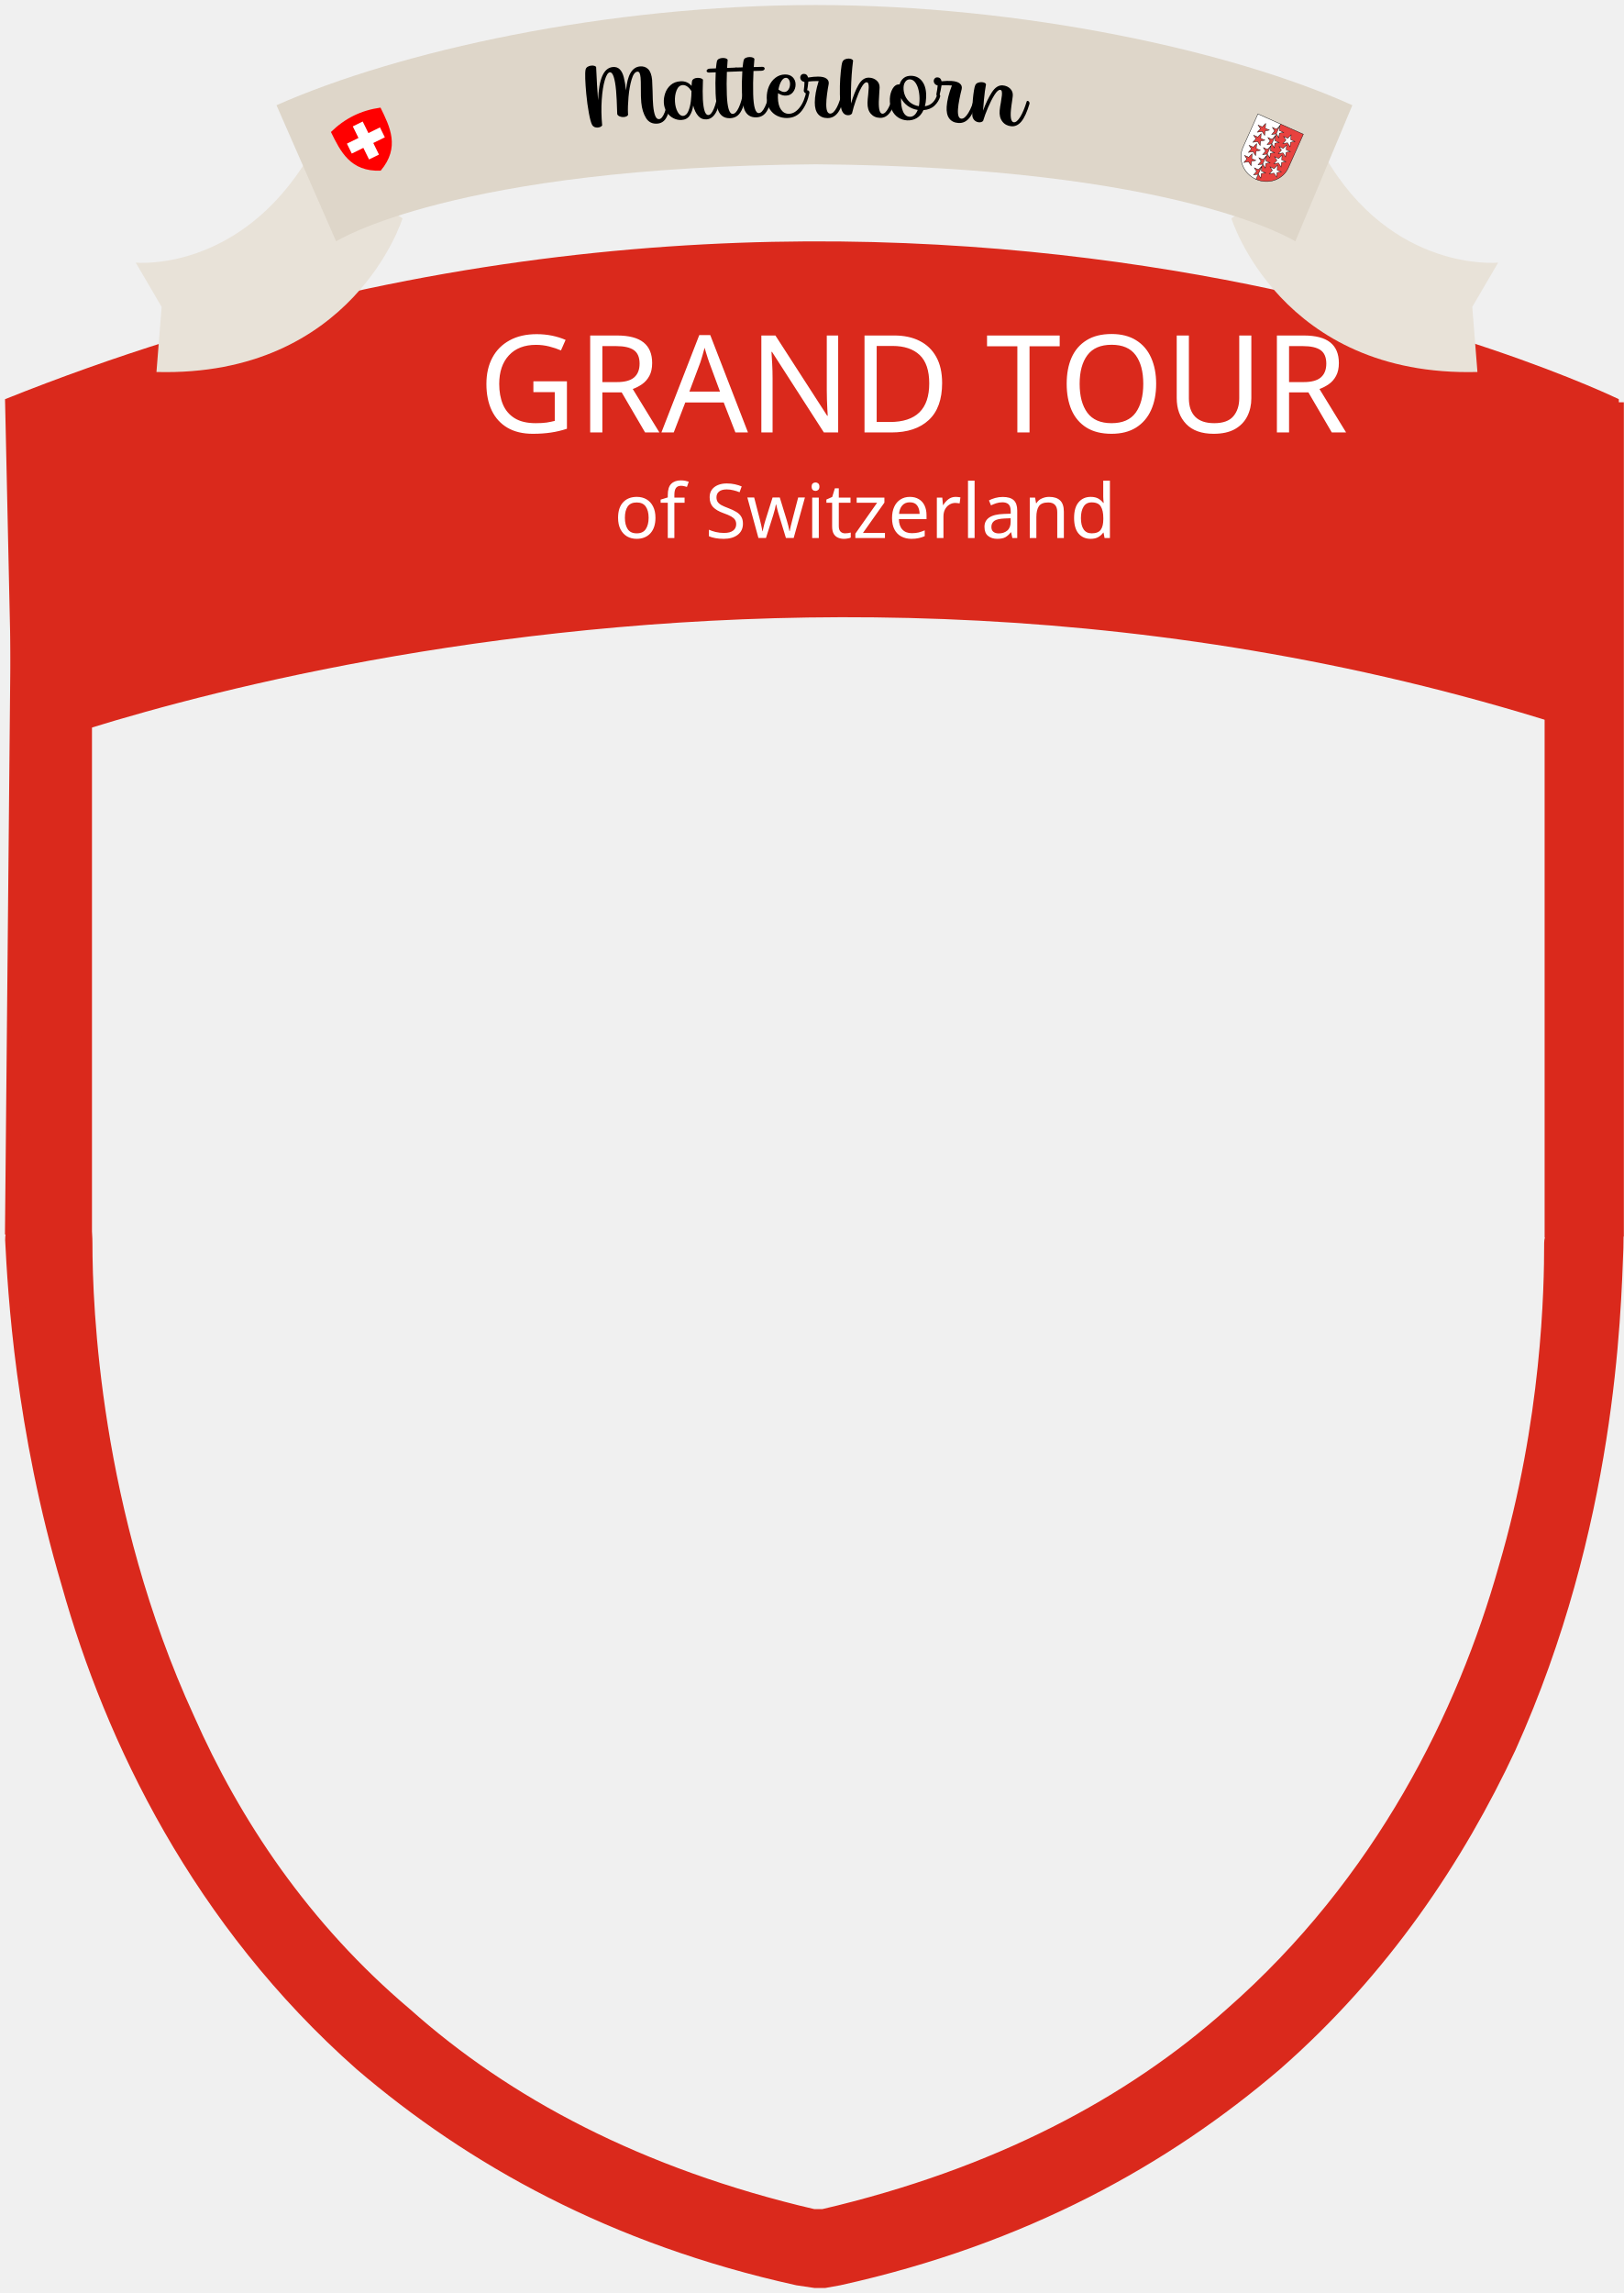
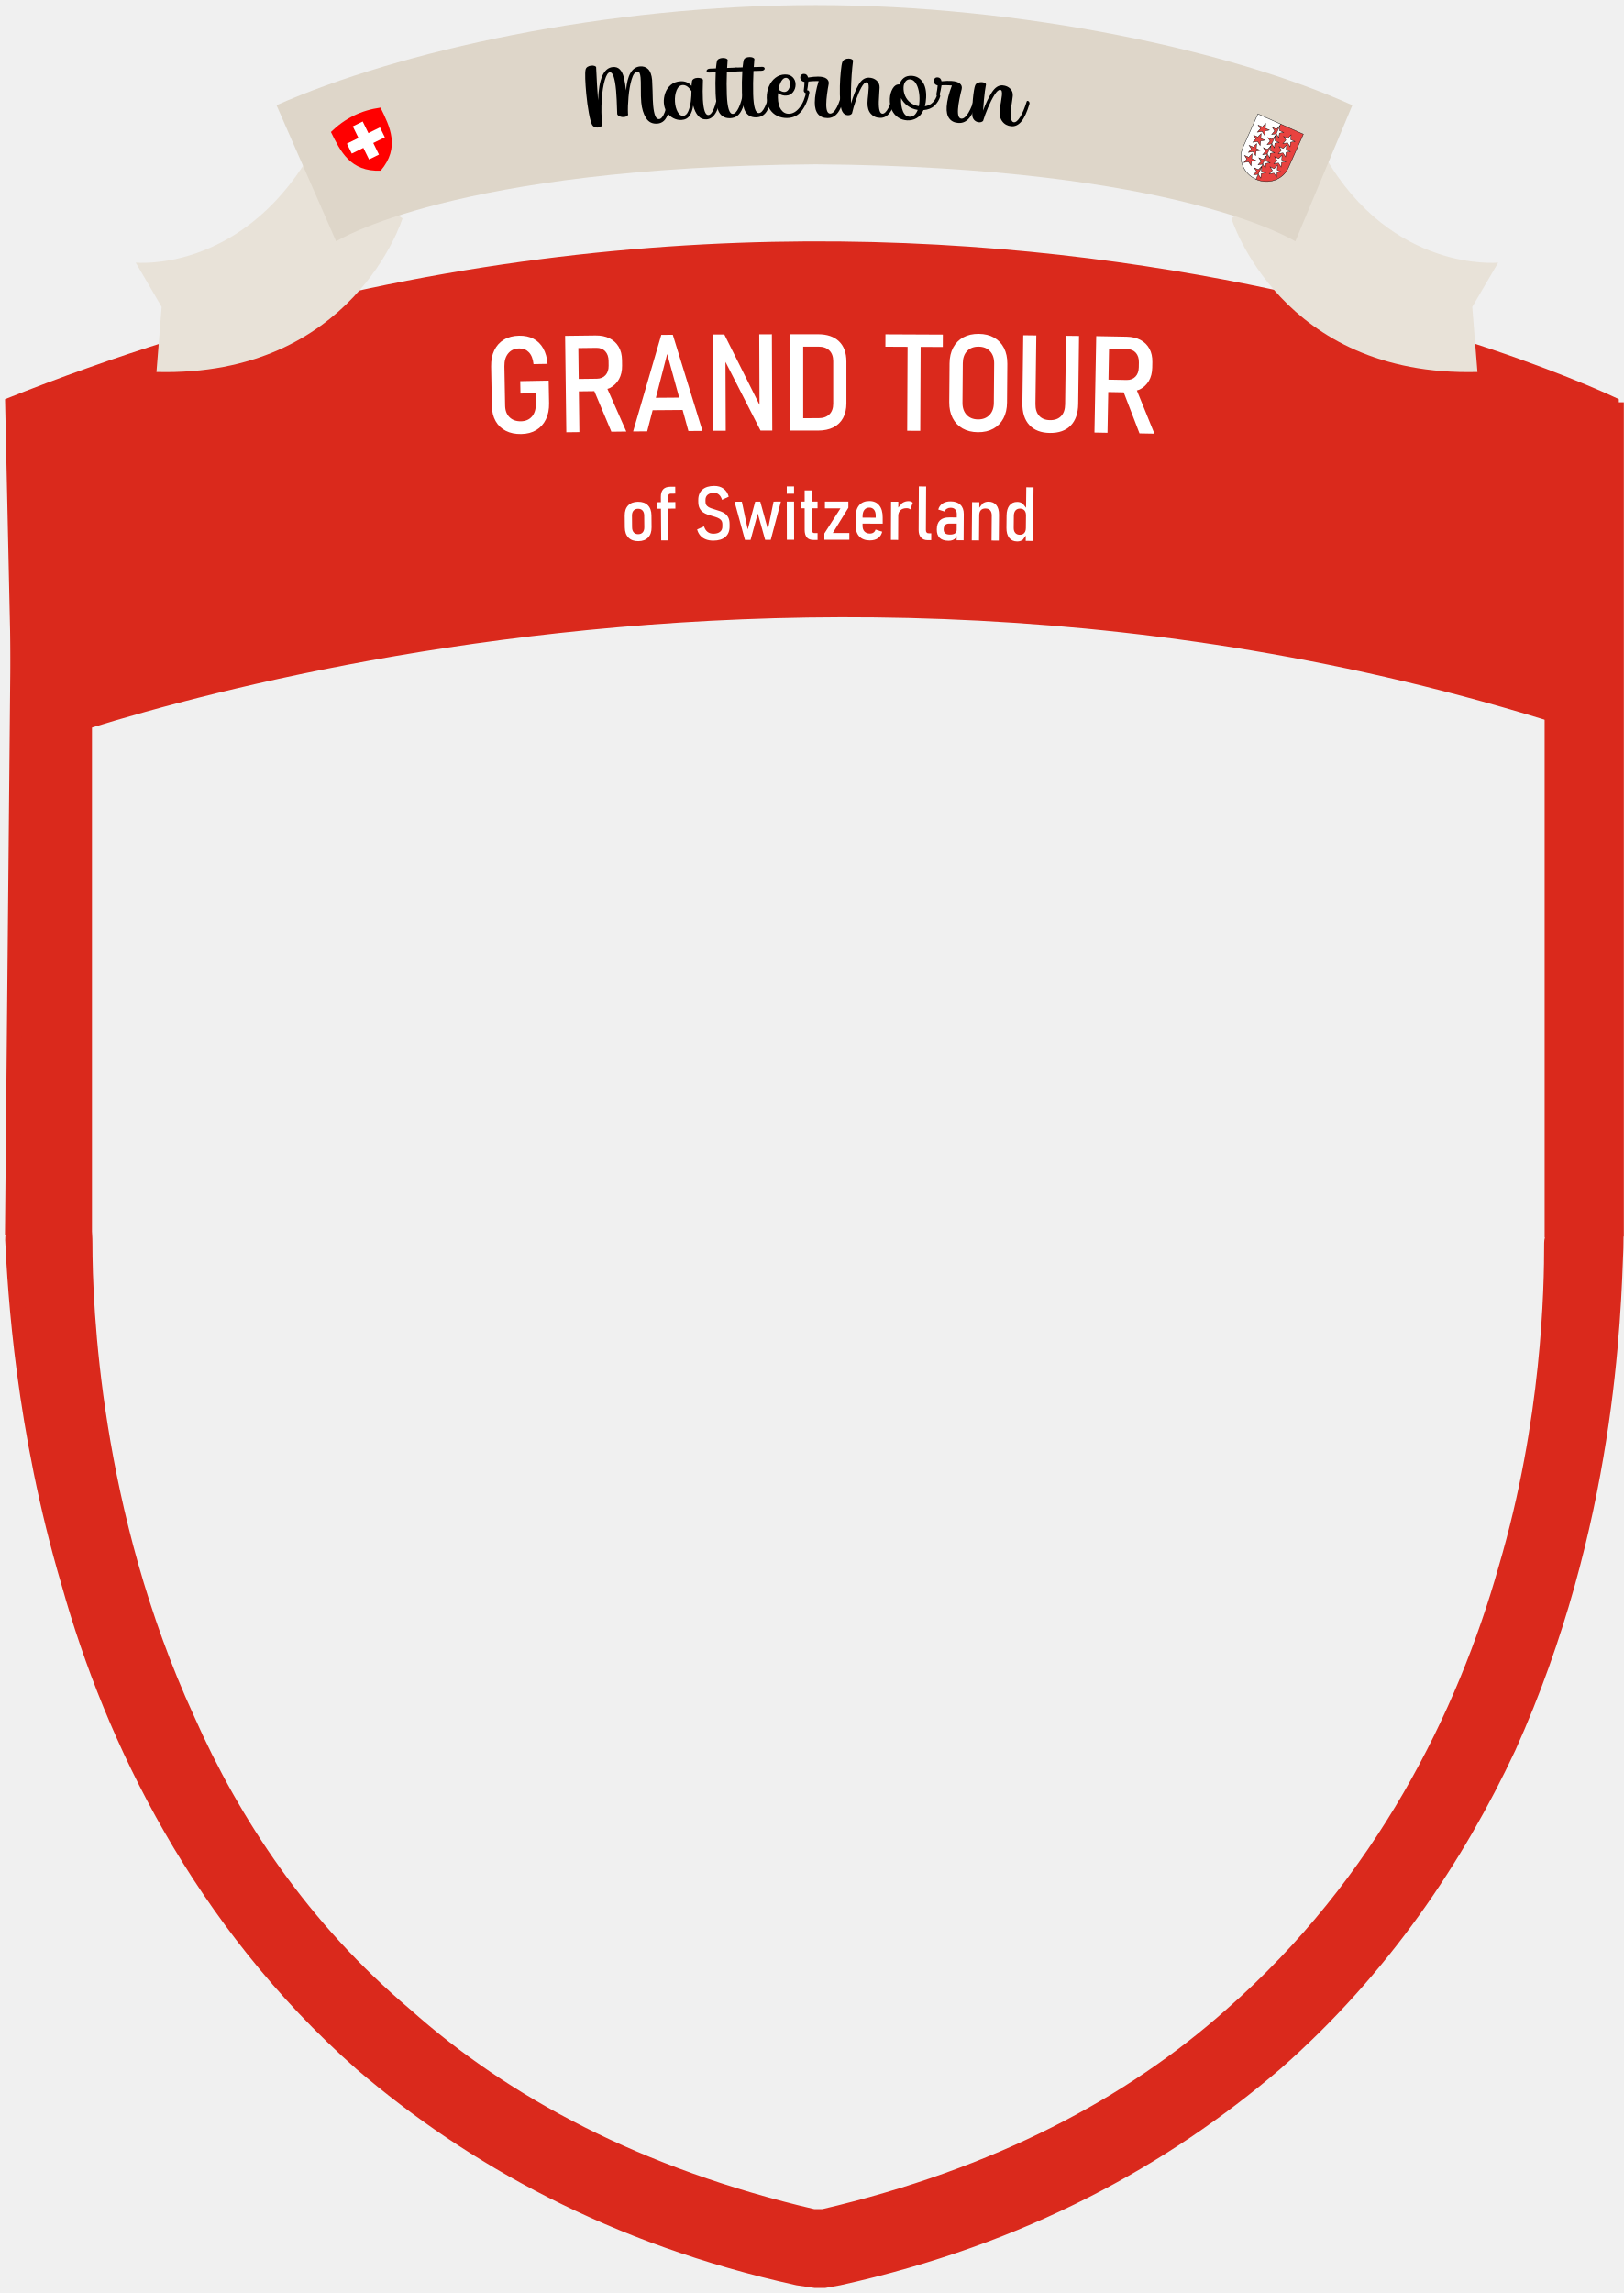
<svg xmlns="http://www.w3.org/2000/svg" width="323" height="456" overflow="hidden">
  <defs>
    <clipPath id="clip0">
      <path d="M313.372 170.412 323.301 165.531 328.708 176.528 318.779 181.409Z" fill-rule="evenodd" clip-rule="evenodd" />
    </clipPath>
    <clipPath id="clip1">
      <path d="M313.372 170.412 323.301 165.531 328.708 176.528 318.779 181.409Z" fill-rule="evenodd" clip-rule="evenodd" />
    </clipPath>
    <clipPath id="clip2">
      <path d="M313.372 170.412 323.301 165.531 328.708 176.528 318.779 181.409Z" fill-rule="evenodd" clip-rule="evenodd" />
    </clipPath>
    <clipPath id="clip3">
      <path d="M498.189 167.603 507.303 171.68 502.366 182.72 493.251 178.644Z" fill-rule="evenodd" clip-rule="evenodd" />
    </clipPath>
    <clipPath id="clip4">
      <path d="M498.189 167.603 507.303 171.68 502.366 182.72 493.251 178.644Z" fill-rule="evenodd" clip-rule="evenodd" />
    </clipPath>
    <clipPath id="clip5">
      <path d="M498.189 167.603 507.303 171.68 502.366 182.72 493.251 178.644Z" fill-rule="evenodd" clip-rule="evenodd" />
    </clipPath>
  </defs>
  <g transform="translate(-248 -145)">
    <path d="M250.543 295C250.543 295 403.327 235.053 570 292.968L570 224.385C570 224.385 425.447 153.769 249 224.385L250.543 295Z" fill="#DA291C" fill-rule="evenodd" />
    <path d="M275 197.229C275 197.229 295.608 199.3 309.519 176L328.067 188.427C328.067 188.427 318.278 220.011 279.122 218.975L280.152 206.031ZM546 197.229C546 197.229 524.876 199.3 511.481 176L492.933 188.427C492.933 188.427 502.722 220.011 541.878 218.975L540.848 206.031Z" fill="#E8E2D8" fill-rule="evenodd" />
    <path d="M303 165.924 314.86 193C314.86 193 338.065 178.185 410.258 177.674 482.451 178.185 505.655 193 505.655 193L517 165.924C493.28 155.196 451.511 146 410.258 146 368.489 146 327.236 155.196 303 165.924Z" fill="#DED6C9" fill-rule="evenodd" />
    <path d="M569.5 226.5 569.5 389.409 563.375 389.409 569.5 388.901C569.5 388.901 569.41 390.623 569.41 393.161 568.899 406.356 567.969 448.279 548.064 492.432 537.856 514.254 523.054 536.585 501.618 555.362 479.671 574.14 451.599 589.872 414.851 597.992L412.028 598.5 410.109 598.5 406.685 597.992C369.936 589.872 341.865 574.14 319.918 555.362 287.763 526.942 270.41 490.909 261.733 459.952 252.546 428.994 251.034 401.715 250.524 391.565 250.524 389.027 252.035 388.901 252.035 388.901L258.16 389.409 250.5 389.076 252.035 226.5 264.795 226.5 264.795 389.916C264.795 390.424 264.886 390.84 264.886 392.363 264.886 404.543 266.326 445.742 285.211 486.849 294.398 507.657 308.179 528.465 328.594 545.72 348.5 563.482 375.04 577.692 409.747 585.812L408.216 588.511 408.216 585.812 413.32 585.812 411.517 587.714 411.789 585.812C446.495 577.692 473.036 563.482 492.941 545.72 523.054 519.33 539.387 485.834 547.553 456.907 556.23 427.471 556.65 401.298 556.65 392.163 556.65 391.148 557.251 390.931 556.74 390.424L556.74 226.5 569.5 226.5Z" stroke="#DA291C" stroke-width="3" stroke-miterlimit="8" fill="#DA291C" fill-rule="evenodd" />
-     <text fill="#FFFFFF" font-family="Bahnschrift SemiCondensed,Bahnschrift SemiCondensed_MSFontService,sans-serif" font-weight="400" font-stretch="semi-condensed" font-size="27" transform="translate(343.112 231)">GRAND TOUR</text>
-     <text fill="#FFFFFF" font-family="Bahnschrift SemiCondensed,Bahnschrift SemiCondensed_MSFontService,sans-serif" font-weight="400" font-stretch="semi-condensed" font-size="15" transform="translate(359.612 252)" />
-     <text fill="#FFFFFF" font-family="Bahnschrift SemiCondensed,Bahnschrift SemiCondensed_MSFontService,sans-serif" font-weight="400" font-stretch="semi-condensed" font-size="15" transform="translate(370.112 252)">of Switzerland</text>
    <path d="M365.634 158.043C365.849 158.023 366.044 158.04 366.221 158.094 366.398 158.147 366.516 158.222 366.576 158.318 366.682 160.814 366.813 163.028 366.968 164.96 367.105 160.711 368.075 158.502 369.879 158.334 370.459 158.279 370.924 158.43 371.276 158.785 371.627 159.14 371.891 159.656 372.069 160.333 372.247 161.01 372.399 161.889 372.526 162.971 372.79 159.944 373.71 158.357 375.287 158.21 375.955 158.147 376.503 158.328 376.931 158.753 377.358 159.177 377.619 159.894 377.714 160.902 377.746 161.243 377.776 161.972 377.804 163.089 377.823 164.384 377.862 165.348 377.921 165.978 378.007 166.899 378.145 167.589 378.334 168.048 378.523 168.508 378.782 168.722 379.11 168.691 379.513 168.654 379.882 168.203 380.214 167.338 380.547 166.474 380.792 165.322 380.95 163.882 380.981 163.803 381.034 163.76 381.11 163.753 381.198 163.744 381.295 163.79 381.399 163.888 381.504 163.986 381.563 164.105 381.576 164.244 381.422 165.594 381.218 166.65 380.965 167.411 380.712 168.173 380.409 168.713 380.058 169.032 379.706 169.351 379.29 169.533 378.811 169.578 377.789 169.673 377.021 169.306 376.504 168.477 375.988 167.647 375.672 166.615 375.556 165.379 375.49 164.672 375.462 163.695 375.473 162.448 375.479 161.557 375.46 160.884 375.418 160.43 375.38 160.027 375.314 159.724 375.219 159.523 375.123 159.322 374.975 159.231 374.773 159.25 374.307 159.294 373.926 159.816 373.632 160.817 373.337 161.817 373.133 162.972 373.02 164.28 372.907 165.588 372.871 166.667 372.912 167.515L372.939 167.799C372.913 167.929 372.821 168.036 372.664 168.12 372.506 168.205 372.32 168.257 372.106 168.277 371.816 168.305 371.538 168.264 371.274 168.155 371.009 168.046 370.842 167.893 370.773 167.696 370.709 165.514 370.633 163.956 370.546 163.023 370.314 160.538 369.901 159.324 369.308 159.379 368.943 159.413 368.609 159.928 368.308 160.923 368.006 161.918 367.801 163.225 367.692 164.845 367.582 166.464 367.611 168.163 367.777 169.942 367.699 170.063 367.584 170.16 367.432 170.232 367.28 170.303 367.109 170.348 366.92 170.365 366.68 170.388 366.458 170.354 366.252 170.265 366.047 170.177 365.89 170.035 365.783 169.842 365.569 169.455 365.352 168.67 365.134 167.489 364.915 166.307 364.741 165.029 364.613 163.654 364.508 162.531 364.441 161.539 364.411 160.677 364.381 159.814 364.402 159.215 364.472 158.877 364.524 158.618 364.658 158.421 364.874 158.286 365.091 158.151 365.344 158.071 365.634 158.043Z" fill-rule="evenodd" />
    <text fill="#000000" fill-opacity="0" font-family="Arial,Arial_MSFontService,sans-serif" font-size="12.337" x="364.398" y="168.83">M</text>
    <path d="M383.796 161.919C383.252 161.951 382.847 162.298 382.582 162.961 382.316 163.623 382.208 164.378 382.258 165.226 382.304 166.01 382.48 166.681 382.786 167.241 383.091 167.8 383.453 168.067 383.87 168.043 384.313 168.017 384.659 167.708 384.91 167.116 385.161 166.524 385.331 165.851 385.419 165.097 385.508 164.343 385.549 163.681 385.54 163.11 384.984 162.28 384.402 161.883 383.796 161.919ZM386.681 160.493C386.946 160.477 387.186 160.501 387.399 160.565 387.612 160.628 387.754 160.728 387.826 160.863 387.761 162.567 387.755 163.874 387.809 164.785 387.932 166.884 388.297 167.916 388.904 167.88 389.284 167.858 389.646 167.437 389.991 166.617 390.336 165.797 390.603 164.722 390.791 163.391 390.813 163.327 390.874 163.291 390.975 163.285 391.076 163.279 391.171 163.322 391.259 163.411 391.346 163.502 391.395 163.622 391.404 163.774 391.173 165.463 390.818 166.702 390.337 167.491 389.857 168.281 389.257 168.697 388.536 168.739 387.853 168.779 387.294 168.542 386.858 168.029 386.421 167.515 386.096 166.833 385.881 165.983 385.776 166.789 385.542 167.459 385.181 167.994 384.819 168.529 384.277 168.818 383.557 168.861 383 168.893 382.457 168.773 381.927 168.5 381.397 168.226 380.961 167.821 380.618 167.282 380.276 166.744 380.084 166.127 380.043 165.432 380.007 164.812 380.097 164.182 380.313 163.541 380.529 162.901 380.893 162.356 381.406 161.907 381.919 161.458 382.574 161.21 383.37 161.163 384.256 161.111 384.984 161.417 385.556 162.082 385.589 161.559 385.626 161.221 385.668 161.066 385.733 160.885 385.858 160.747 386.043 160.654 386.228 160.561 386.44 160.507 386.681 160.493Z" fill-rule="evenodd" />
    <text fill="#000000" fill-opacity="0" font-family="Arial,Arial_MSFontService,sans-serif" font-size="8.378" x="380.035" y="167.819">a</text>
    <path d="M391.733 156.53C391.986 156.52 392.206 156.549 392.392 156.618 392.579 156.687 392.694 156.783 392.737 156.908 392.701 157.29 392.666 157.824 392.629 158.51L394.319 158.443C394.458 158.437 394.574 158.467 394.665 158.533 394.756 158.599 394.804 158.683 394.808 158.784 394.812 158.886 394.759 158.983 394.649 159.076 394.538 159.169 394.382 159.22 394.179 159.228L392.585 159.291C392.524 160.942 392.521 162.469 392.577 163.874 392.679 166.418 393.071 167.677 393.754 167.649 394.172 167.633 394.574 167.208 394.959 166.375 395.344 165.542 395.638 164.494 395.841 163.231 395.888 163.14 395.956 163.093 396.045 163.09 396.146 163.086 396.24 163.132 396.326 163.23 396.412 163.328 396.452 163.46 396.446 163.625 396.24 164.812 395.999 165.757 395.723 166.459 395.446 167.16 395.109 167.671 394.709 167.992 394.31 168.312 393.826 168.483 393.256 168.506 392.649 168.53 392.143 168.401 391.739 168.12 391.334 167.838 391.033 167.428 390.834 166.891 390.56 166.065 390.396 164.969 390.342 163.602 390.286 162.21 390.293 160.803 390.363 159.38L389.072 159.431C388.908 159.438 388.78 159.408 388.689 159.342 388.597 159.276 388.55 159.199 388.546 159.11 388.542 158.996 388.601 158.892 388.724 158.799 388.847 158.705 388.997 158.655 389.174 158.648L390.408 158.599C390.49 157.784 390.559 157.293 390.616 157.126 390.684 156.933 390.821 156.788 391.026 156.691 391.232 156.594 391.467 156.541 391.733 156.53Z" fill-rule="evenodd" />
    <text fill="#000000" fill-opacity="0" font-family="Arial,Arial_MSFontService,sans-serif" font-size="11.981" x="388.546" y="167.011">t</text>
    <path d="M397.061 156.345C397.314 156.338 397.534 156.37 397.719 156.441 397.905 156.512 398.018 156.61 398.06 156.736 398.02 157.117 397.977 157.65 397.933 158.336L399.623 158.29C399.762 158.286 399.877 158.317 399.968 158.385 400.058 158.452 400.105 158.536 400.108 158.637 400.111 158.739 400.056 158.835 399.945 158.927 399.833 159.019 399.676 159.067 399.473 159.073L397.878 159.117C397.797 160.766 397.775 162.294 397.814 163.699 397.883 166.244 398.26 167.507 398.944 167.489 399.362 167.477 399.768 167.057 400.164 166.229 400.559 165.401 400.866 164.357 401.085 163.096 401.134 163.006 401.202 162.96 401.291 162.958 401.392 162.955 401.485 163.003 401.57 163.102 401.655 163.201 401.694 163.333 401.686 163.498 401.465 164.682 401.212 165.624 400.927 166.322 400.642 167.021 400.298 167.527 399.895 167.843 399.491 168.158 399.005 168.323 398.435 168.339 397.827 168.356 397.323 168.22 396.922 167.934 396.522 167.647 396.225 167.234 396.033 166.694 395.77 165.865 395.619 164.767 395.582 163.399 395.543 162.006 395.568 160.599 395.656 159.178L394.364 159.213C394.2 159.218 394.072 159.186 393.982 159.119 393.891 159.052 393.845 158.974 393.842 158.885 393.839 158.771 393.9 158.668 394.024 158.576 394.148 158.484 394.299 158.436 394.476 158.431L395.711 158.397C395.802 157.583 395.878 157.093 395.936 156.927 396.007 156.735 396.146 156.592 396.352 156.497 396.559 156.403 396.795 156.352 397.061 156.345Z" fill-rule="evenodd" />
    <text fill="#000000" fill-opacity="0" font-family="Arial,Arial_MSFontService,sans-serif" font-size="11.996" x="393.842" y="166.841">t</text>
    <path d="M404.314 160.474C403.985 160.478 403.687 160.697 403.42 161.131 403.154 161.565 402.961 162.125 402.844 162.811 403.291 163.134 403.68 163.294 404.009 163.29 404.364 163.285 404.643 163.12 404.848 162.794 405.053 162.469 405.152 162.097 405.147 161.679 405.143 161.337 405.063 161.05 404.908 160.817 404.753 160.585 404.555 160.47 404.314 160.474ZM404.135 159.811C404.793 159.802 405.309 159.986 405.681 160.361 406.053 160.736 406.243 161.208 406.25 161.778 406.258 162.361 406.09 162.873 405.748 163.315 405.405 163.756 404.949 163.987 404.379 164.007 403.873 164.052 403.333 163.894 402.758 163.534 402.737 163.889 402.728 164.161 402.731 164.351 402.744 165.415 402.951 166.23 403.352 166.795 403.752 167.359 404.275 167.638 404.921 167.629 405.706 167.619 406.422 167.198 407.07 166.366 407.718 165.534 408.166 164.414 408.414 163.004 408.464 162.966 408.52 162.946 408.584 162.945 408.698 162.944 408.797 162.987 408.88 163.074 408.963 163.162 409.006 163.275 409.008 163.415 408.723 164.862 408.216 166.063 407.487 167.016 406.759 167.969 405.774 168.454 404.532 168.47 403.848 168.479 403.201 168.336 402.589 168.04 401.977 167.744 401.48 167.294 401.098 166.691 400.717 166.088 400.521 165.356 400.509 164.494 400.498 163.658 400.644 162.887 400.945 162.18 401.246 161.473 401.675 160.904 402.234 160.472 402.792 160.04 403.425 159.82 404.135 159.811Z" fill-rule="evenodd" />
    <text fill="#000000" fill-opacity="0" font-family="Arial,Arial_MSFontService,sans-serif" font-size="8.66" x="400.509" y="167.388">e</text>
    <path d="M407.921 159.693C408.339 159.694 408.611 159.936 408.736 160.417 409.496 160.293 410.155 160.231 410.712 160.233 411.485 160.235 412.048 160.369 412.402 160.636 412.756 160.903 412.901 161.258 412.836 161.702 412.721 162.284 412.611 162.961 412.508 163.734 412.404 164.506 412.352 165.177 412.35 165.747 412.347 166.976 412.611 167.591 413.143 167.592 413.586 167.594 414.028 167.174 414.467 166.333 414.906 165.491 415.261 164.394 415.531 163.039 415.582 162.951 415.651 162.906 415.74 162.907 415.841 162.907 415.933 162.958 416.015 163.059 416.097 163.161 416.132 163.294 416.118 163.459 415.746 165.256 415.283 166.544 414.73 167.321 414.177 168.099 413.47 168.486 412.609 168.484 411.798 168.482 411.172 168.22 410.73 167.7 410.288 167.179 410.068 166.412 410.071 165.399 410.074 164.17 410.332 162.746 410.843 161.126L410.387 161.125C409.868 161.123 409.335 161.154 408.791 161.215 408.738 161.887 408.628 162.627 408.461 163.437 408.423 163.513 408.366 163.551 408.29 163.551 408.202 163.551 408.107 163.487 408.006 163.36 407.905 163.233 407.861 163.119 407.874 163.018 407.964 162.347 408.01 161.84 408.011 161.498L408.011 161.289C407.746 161.25 407.54 161.145 407.395 160.974 407.25 160.803 407.177 160.603 407.178 160.375 407.178 160.198 407.245 160.039 407.379 159.9 407.512 159.761 407.693 159.692 407.921 159.693Z" fill-rule="evenodd" />
    <text fill="#000000" fill-opacity="0" font-family="Arial,Arial_MSFontService,sans-serif" font-size="8.791" x="407.178" y="167.385">r</text>
    <path d="M416.823 156.647C417.026 156.652 417.206 156.688 417.362 156.755 417.519 156.822 417.628 156.913 417.689 157.028 417.457 158.847 417.317 160.833 417.268 162.986 417.246 163.961 417.252 164.829 417.285 165.59 417.699 164.13 418.186 162.902 418.747 161.908 419.308 160.913 420 160.425 420.823 160.444 421.431 160.458 421.943 160.644 422.359 161.002 422.776 161.36 422.977 161.83 422.964 162.412L422.905 163.342C422.84 164.519 422.807 165.145 422.805 165.221 422.769 166.804 423.011 167.602 423.53 167.613 423.91 167.622 424.305 167.245 424.715 166.481 425.125 165.717 425.492 164.649 425.814 163.275 425.866 163.213 425.93 163.183 426.006 163.184 426.095 163.186 426.182 163.239 426.269 163.342 426.355 163.446 426.397 163.567 426.394 163.706 426.026 165.396 425.574 166.611 425.037 167.353 424.501 168.095 423.847 168.457 423.074 168.439 422.302 168.422 421.684 168.151 421.221 167.628 420.757 167.104 420.536 166.38 420.557 165.455 420.568 164.987 420.612 164.449 420.689 163.843 420.755 163.16 420.791 162.692 420.797 162.439 420.805 162.097 420.779 161.834 420.72 161.649 420.661 161.464 420.549 161.369 420.384 161.365 420.068 161.358 419.718 161.702 419.334 162.396 418.951 163.091 418.59 163.928 418.251 164.909 417.912 165.889 417.651 166.777 417.469 167.571 417.298 167.808 417.023 167.922 416.644 167.913 416.15 167.902 415.776 167.64 415.521 167.128 415.339 166.756 415.211 166.126 415.136 165.237 415.062 164.349 415.038 163.297 415.065 162.081 415.087 161.144 415.146 160.189 415.245 159.215 415.343 158.242 415.446 157.617 415.553 157.341 415.647 157.102 415.813 156.925 416.05 156.81 416.287 156.695 416.545 156.641 416.823 156.647Z" fill-rule="evenodd" />
    <text fill="#000000" fill-opacity="0" font-family="Arial,Arial_MSFontService,sans-serif" font-size="11.793" x="415.054" y="166.966">h</text>
    <path d="M427.23 164.508C427.194 165.585 427.322 166.465 427.615 167.151 427.907 167.836 428.35 168.192 428.945 168.219 429.641 168.25 430.175 167.799 430.547 166.865 429.779 166.742 429.11 166.47 428.539 166.051 427.969 165.632 427.532 165.118 427.23 164.508ZM429.016 160.786C428.649 160.769 428.348 160.911 428.112 161.211 427.877 161.51 427.748 161.895 427.727 162.363 427.701 162.945 427.802 163.504 428.031 164.041 428.261 164.577 428.608 165.031 429.073 165.4 429.538 165.77 430.104 166.008 430.771 166.115 430.836 165.813 430.877 165.454 430.896 165.036 430.927 164.353 430.875 163.688 430.739 163.041 430.604 162.395 430.387 161.862 430.089 161.443 429.791 161.024 429.433 160.804 429.016 160.786ZM429.333 160.077C430.257 160.119 430.984 160.523 431.513 161.289 432.043 162.054 432.277 163.102 432.217 164.43 432.189 165.05 432.106 165.617 431.969 166.131 433.22 165.947 434.049 165.135 434.457 163.695 434.496 163.659 434.541 163.642 434.592 163.644 434.706 163.649 434.808 163.705 434.898 163.81 434.989 163.916 435.031 164.025 435.026 164.139 434.829 164.853 434.449 165.476 433.886 166.008 433.323 166.541 432.59 166.837 431.687 166.898 431.362 167.618 430.917 168.147 430.35 168.482 429.783 168.818 429.152 168.97 428.456 168.939 427.811 168.909 427.22 168.724 426.684 168.383 426.148 168.041 425.723 167.55 425.41 166.908 425.097 166.266 424.96 165.509 424.999 164.636 425.034 163.876 425.219 163.206 425.556 162.626 425.893 162.045 426.328 161.767 426.859 161.791L426.935 161.794C427.086 161.256 427.362 160.828 427.764 160.51 428.165 160.192 428.688 160.048 429.333 160.077Z" fill-rule="evenodd" />
    <text fill="#000000" fill-opacity="0" font-family="Arial,Arial_MSFontService,sans-serif" font-size="8.869" x="424.993" y="167.834">o</text>
    <path d="M434.515 160.389C434.932 160.416 435.188 160.674 435.283 161.163 436.05 161.086 436.711 161.066 437.267 161.103 438.038 161.153 438.592 161.323 438.928 161.612 439.265 161.9 439.387 162.264 439.294 162.702 439.143 163.276 438.991 163.945 438.839 164.71 438.687 165.474 438.592 166.141 438.555 166.709 438.474 167.935 438.699 168.566 439.23 168.601 439.673 168.63 440.14 168.238 440.631 167.427 441.122 166.615 441.545 165.541 441.899 164.206 441.956 164.121 442.028 164.082 442.117 164.087 442.218 164.094 442.306 164.151 442.382 164.257 442.457 164.364 442.483 164.499 442.46 164.662 441.975 166.433 441.432 167.689 440.831 168.43 440.231 169.171 439.5 169.513 438.641 169.457 437.832 169.404 437.223 169.103 436.815 168.556 436.407 168.009 436.236 167.23 436.302 166.218 436.383 164.992 436.729 163.587 437.341 162.003L436.886 161.973C436.368 161.939 435.835 161.935 435.287 161.963 435.193 162.629 435.037 163.362 434.819 164.16 434.776 164.233 434.717 164.267 434.641 164.262 434.553 164.256 434.462 164.187 434.369 164.054 434.276 163.921 434.24 163.804 434.259 163.704 434.391 163.04 434.469 162.537 434.491 162.196L434.505 161.987C434.242 161.932 434.044 161.814 433.909 161.634 433.775 161.454 433.716 161.25 433.731 161.022 433.742 160.846 433.819 160.692 433.961 160.562 434.103 160.431 434.287 160.374 434.515 160.389Z" fill-rule="evenodd" />
    <text fill="#000000" fill-opacity="0" font-family="Arial,Arial_MSFontService,sans-serif" font-size="9.077" x="433.728" y="168.328">r</text>
    <path d="M443.347 161.343C443.549 161.361 443.726 161.409 443.878 161.486 444.03 161.563 444.113 161.66 444.128 161.776 443.963 162.613 443.826 163.643 443.715 164.867L443.541 167.007C444.065 165.566 444.649 164.35 445.292 163.359 445.934 162.368 446.66 161.909 447.467 161.982 448.072 162.037 448.568 162.256 448.953 162.641 449.338 163.025 449.504 163.508 449.451 164.088L449.33 165.012C449.209 165.789 449.127 166.412 449.085 166.878 448.942 168.455 449.136 169.268 449.666 169.316 450.044 169.35 450.464 169 450.924 168.266 451.385 167.531 451.823 166.49 452.237 165.141 452.281 165.081 452.34 165.055 452.416 165.062 452.517 165.071 452.607 165.127 452.687 165.229 452.767 165.332 452.8 165.459 452.786 165.61 452.293 167.27 451.753 168.452 451.168 169.156 450.583 169.859 449.912 170.177 449.155 170.109 448.399 170.04 447.804 169.723 447.372 169.156 446.94 168.589 446.764 167.858 446.845 166.962 446.887 166.495 446.967 165.962 447.085 165.362 447.197 164.686 447.265 164.221 447.287 163.969 447.318 163.628 447.31 163.364 447.264 163.175 447.217 162.986 447.112 162.885 446.948 162.87 446.633 162.841 446.256 163.173 445.818 163.865 445.381 164.556 444.952 165.395 444.532 166.381 444.112 167.367 443.784 168.256 443.547 169.049 443.337 169.259 443.056 169.348 442.703 169.316 442.4 169.289 442.133 169.179 441.903 168.986 441.672 168.794 441.515 168.528 441.431 168.19 441.389 167.945 441.377 167.479 441.395 166.794 441.412 166.109 441.452 165.419 441.515 164.725 441.573 164.082 441.644 163.51 441.727 163.009 441.811 162.507 441.893 162.165 441.973 161.982 442.071 161.736 442.252 161.562 442.516 161.458 442.78 161.355 443.057 161.316 443.347 161.343Z" fill-rule="evenodd" />
    <text fill="#000000" fill-opacity="0" font-family="Arial,Arial_MSFontService,sans-serif" font-size="8.783" x="441.387" y="169.02">n</text>
    <g clip-path="url(#clip0)">
      <g clip-path="url(#clip1)">
        <g clip-path="url(#clip2)">
          <path d="M318.353 168.005C319.997 167.196 321.778 166.668 323.688 166.402 325.58 170.248 327.617 174.309 323.727 178.936 317.688 179.19 315.717 175.098 313.826 171.251 315.203 169.9 316.709 168.813 318.353 168.005Z" fill="#FF0000" />
          <path d="M317.005 173.566 319.306 172.435 318.175 170.133 320.147 169.163 321.279 171.465 323.58 170.333 324.55 172.306 322.249 173.437 323.38 175.739 321.408 176.708 320.276 174.407 317.975 175.539Z" fill="#FFFFFF" />
        </g>
      </g>
    </g>
+     <path d="M351.235 211.757C352.342 211.736 353.299 211.939 354.107 212.363 354.915 212.788 355.559 213.422 356.041 214.266 356.522 215.11 356.814 216.142 356.915 217.362L354.121 217.413C354.013 216.369 353.707 215.584 353.2 215.057 352.694 214.53 352.054 214.273 351.281 214.288 350.35 214.305 349.619 214.632 349.09 215.27 348.561 215.909 348.307 216.768 348.327 217.849L348.47 225.679C348.488 226.654 348.779 227.42 349.343 227.977 349.907 228.534 350.668 228.803 351.626 228.786 352.549 228.769 353.277 228.452 353.811 227.836 354.344 227.219 354.601 226.362 354.581 225.264L354.543 223.207 351.525 223.263 351.479 220.798 357.134 220.694 357.216 225.176C357.239 226.415 357.028 227.491 356.583 228.405 356.139 229.318 355.501 230.027 354.671 230.53 353.841 231.033 352.841 231.295 351.672 231.316 350.495 231.338 349.471 231.126 348.602 230.68 347.732 230.235 347.059 229.59 346.582 228.746 346.105 227.902 345.855 226.896 345.834 225.727L345.69 217.897C345.668 216.65 345.876 215.571 346.317 214.662 346.757 213.753 347.397 213.047 348.236 212.543 349.075 212.04 350.075 211.778 351.235 211.757Z" fill="#FFFFFF" fill-rule="evenodd" />
+     <text fill="#000000" fill-opacity="0" font-family="Arial,Arial_MSFontService,sans-serif" font-size="19.563" x="345.689" y="228.873">G</text>
+     <path d="M363.035 214.219 363.111 220.362 366.723 220.318C367.453 220.308 368.028 220.071 368.448 219.604 368.869 219.137 369.074 218.513 369.064 217.731L369.052 216.755C369.042 215.955 368.821 215.323 368.389 214.858 367.957 214.393 367.376 214.165 366.647 214.174ZM360.407 211.786 361.581 211.772 363.004 211.754 366.458 211.711C367.53 211.698 368.458 211.886 369.241 212.277 370.023 212.667 370.63 213.228 371.061 213.961 371.492 214.694 371.714 215.571 371.727 216.59L371.741 217.71C371.754 218.739 371.554 219.629 371.141 220.381 370.729 221.133 370.136 221.719 369.363 222.137L368.823 222.339 372.576 230.819 369.61 230.856 366.217 222.789 363.142 222.828 363.243 230.935 360.646 230.967Z" fill="#FFFFFF" fill-rule="evenodd" />
+     <text fill="#000000" fill-opacity="0" font-family="Arial,Arial_MSFontService,sans-serif" font-size="19.256" x="360.407" y="228.56">R</text>
+     <path d="M380.71 215.392 378.456 224.112 383.101 224.075ZM379.533 211.592 381.826 211.573 387.726 230.696 384.931 230.718 383.779 226.535 377.817 226.582 376.731 230.783 373.936 230.805Z" fill="#FFFFFF" fill-rule="evenodd" />
+     <text fill="#000000" fill-opacity="0" font-family="Arial,Arial_MSFontService,sans-serif" font-size="19.232" x="373.936" y="228.401">A</text>
+     <path d="M389.752 211.518 392.072 211.509 399.075 225.515 399.02 211.482 401.538 211.472 401.613 230.628 399.279 230.637 392.305 216.971 392.358 230.664 389.827 230.674Z" fill="#FFFFFF" fill-rule="evenodd" />
+     <text fill="#000000" fill-opacity="0" font-family="Arial,Arial_MSFontService,sans-serif" font-size="19.202" x="389.752" y="228.273">N</text>
+     <path d="M407.762 213.931 407.764 228.169 410.797 228.168C411.728 228.168 412.451 227.915 412.965 227.41 413.479 226.905 413.736 226.195 413.736 225.281L413.735 216.817C413.735 215.903 413.477 215.193 412.963 214.688 412.449 214.183 411.726 213.93 410.794 213.93ZM405.164 211.466 406.878 211.466 407.762 211.465 410.715 211.465C412.516 211.465 413.907 211.937 414.888 212.881 415.868 213.826 416.358 215.164 416.358 216.896L416.36 225.188C416.36 226.339 416.138 227.322 415.694 228.135 415.251 228.948 414.607 229.567 413.763 229.994 412.92 230.42 411.9 230.634 410.705 230.634L407.765 230.634 406.882 230.634 405.168 230.635Z" fill="#FFFFFF" fill-rule="evenodd" />
+     <text fill="#000000" fill-opacity="0" font-family="Arial,Arial_MSFontService,sans-serif" font-size="19.17" x="405.164" y="228.239">D</text>
+     <path d="M424.125 211.481 435.542 211.534 435.531 213.999 431.127 213.979 431.05 230.682 428.453 230.67 428.53 213.967 424.114 213.946Z" fill="#FFFFFF" fill-rule="evenodd" />
+     <text fill="#000000" fill-opacity="0" font-family="Arial,Arial_MSFontService,sans-serif" font-size="19.201" x="424.114" y="228.282">T</text>
+     <path d="M442.65 213.935C441.692 213.928 440.932 214.218 440.369 214.807 439.806 215.396 439.521 216.2 439.512 217.219L439.449 225.076C439.441 226.087 439.713 226.894 440.267 227.496 440.82 228.098 441.576 228.403 442.534 228.411 443.492 228.418 444.254 228.126 444.822 227.532 445.389 226.939 445.677 226.137 445.685 225.127L445.748 217.27C445.756 216.25 445.482 215.441 444.924 214.844 444.366 214.246 443.608 213.943 442.65 213.935ZM442.671 211.391C443.857 211.401 444.877 211.648 445.73 212.134 446.583 212.62 447.239 213.309 447.698 214.2 448.156 215.092 448.381 216.148 448.371 217.37L448.309 225.056C448.299 226.277 448.058 227.33 447.585 228.214 447.112 229.098 446.445 229.778 445.584 230.255 444.723 230.731 443.7 230.964 442.513 230.955 441.335 230.945 440.318 230.695 439.46 230.205 438.603 229.715 437.945 229.024 437.486 228.133 437.028 227.241 436.803 226.185 436.813 224.963L436.875 217.277C436.885 216.056 437.126 215.003 437.599 214.119 438.072 213.235 438.741 212.557 439.607 212.085 440.472 211.613 441.493 211.382 442.671 211.391Z" fill="#FFFFFF" fill-rule="evenodd" />
+     <text fill="#000000" fill-opacity="0" font-family="Arial,Arial_MSFontService,sans-serif" font-size="19.564" x="436.813" y="228.51">O</text>
+     <path d="M451.535 211.667 454.132 211.7 453.961 225.343C453.949 226.354 454.196 227.14 454.703 227.7 455.21 228.26 455.93 228.546 456.861 228.557 457.81 228.569 458.545 228.302 459.066 227.754 459.588 227.207 459.854 226.428 459.867 225.418L460.038 211.774 462.635 211.806 462.465 225.345C462.442 227.208 461.943 228.639 460.968 229.637 459.993 230.636 458.613 231.124 456.829 231.102 455.063 231.079 453.705 230.557 452.755 229.534 451.805 228.512 451.342 227.069 451.366 225.205Z" fill="#FFFFFF" fill-rule="evenodd" />
+     <text fill="#000000" fill-opacity="0" font-family="Arial,Arial_MSFontService,sans-serif" font-size="19.435" x="451.365" y="228.673">U</text>
+     <path d="M468.602 214.357 468.489 220.499 472.1 220.566C472.83 220.58 473.412 220.36 473.847 219.906 474.281 219.453 474.506 218.835 474.52 218.053L474.538 217.077C474.553 216.278 474.352 215.639 473.934 215.161 473.517 214.683 472.943 214.437 472.214 214.424ZM466.051 211.844 467.224 211.866 468.648 211.892 472.101 211.956C473.173 211.976 474.094 212.193 474.865 212.607 475.635 213.021 476.224 213.601 476.632 214.347 477.041 215.093 477.235 215.975 477.217 216.995L477.196 218.115C477.177 219.143 476.95 220.027 476.514 220.766 476.078 221.505 475.468 222.072 474.683 222.466L474.137 222.652 477.626 231.243 474.66 231.188 471.518 223.021 468.443 222.964 468.294 231.071 465.697 231.023Z" fill="#FFFFFF" fill-rule="evenodd" />
+     <text fill="#000000" fill-opacity="0" font-family="Arial,Arial_MSFontService,sans-serif" font-size="19.399" x="465.697" y="228.818">R</text>
+     <path d="M374.91 246.18C374.529 246.183 374.232 246.304 374.02 246.543 373.807 246.782 373.703 247.119 373.707 247.553L373.729 249.868C373.733 250.307 373.844 250.645 374.061 250.883 374.278 251.12 374.577 251.237 374.958 251.233 375.344 251.229 375.642 251.107 375.852 250.866 376.062 250.624 376.165 250.284 376.161 249.845L376.139 247.53C376.135 247.096 376.025 246.761 375.811 246.526 375.596 246.291 375.296 246.176 374.91 246.18ZM374.904 244.788C375.749 244.78 376.404 245.01 376.87 245.48 377.336 245.949 377.573 246.618 377.581 247.487L377.604 249.86C377.612 250.729 377.388 251.405 376.931 251.888 376.474 252.371 375.823 252.616 374.979 252.624 374.134 252.633 373.476 252.397 373.005 251.918 372.534 251.439 372.295 250.763 372.286 249.889L372.264 247.538C372.256 246.669 372.483 245.995 372.944 245.517 373.406 245.039 374.059 244.796 374.904 244.788Z" fill="#FFFFFF" fill-rule="evenodd" />
+     <text fill="#000000" fill-opacity="0" font-family="Arial,Arial_MSFontService,sans-serif" font-size="7.837" x="372.264" y="251.645">o</text>
+     <path d="M381.33 241.81 382.311 241.803 382.322 243.172 381.377 243.18C381.211 243.181 381.088 243.243 381.009 243.366 380.929 243.488 380.89 243.64 380.891 243.821L380.9 244.861 382.335 244.849 382.345 246.146 380.91 246.157 380.96 252.463 379.517 252.474 379.467 246.169 378.691 246.175 378.68 244.878 379.457 244.872 379.449 243.839C379.443 243.171 379.596 242.666 379.905 242.327 380.215 241.988 380.69 241.815 381.33 241.81Z" fill="#FFFFFF" fill-rule="evenodd" />
+     <text fill="#000000" fill-opacity="0" font-family="Arial,Arial_MSFontService,sans-serif" font-size="10.672" x="378.68" y="251.141">f</text>
+     <path d="M390.054 241.645C390.796 241.641 391.419 241.823 391.921 242.191 392.424 242.56 392.767 243.09 392.951 243.783L391.614 244.405C391.485 243.956 391.285 243.613 391.015 243.375 390.746 243.138 390.428 243.02 390.061 243.022 389.505 243.025 389.076 243.148 388.774 243.391 388.473 243.634 388.323 243.981 388.326 244.43L388.328 244.767C388.329 245.123 388.429 245.401 388.625 245.6 388.821 245.799 389.077 245.954 389.393 246.065 389.708 246.175 390.045 246.283 390.402 246.389 390.724 246.48 391.045 246.583 391.363 246.699 391.681 246.814 391.972 246.97 392.237 247.167 392.502 247.363 392.714 247.623 392.875 247.947 393.035 248.271 393.117 248.691 393.119 249.209L393.122 249.7C393.127 250.593 392.85 251.284 392.291 251.773 391.732 252.262 390.937 252.509 389.907 252.515 389.341 252.518 388.836 252.434 388.393 252.263 387.95 252.092 387.583 251.839 387.29 251.503 386.998 251.168 386.79 250.761 386.665 250.283L388.046 249.683C388.176 250.151 388.401 250.511 388.722 250.763 389.043 251.015 389.436 251.14 389.9 251.138 390.476 251.135 390.918 251.008 391.227 250.757 391.536 250.506 391.689 250.157 391.686 249.707L391.684 249.231C391.682 248.889 391.592 248.62 391.412 248.423 391.233 248.227 390.998 248.07 390.707 247.955 390.415 247.839 390.099 247.736 389.756 247.645 389.429 247.554 389.096 247.451 388.759 247.335 388.421 247.22 388.113 247.064 387.833 246.868 387.554 246.671 387.328 246.405 387.155 246.069 386.983 245.733 386.895 245.299 386.892 244.767L386.89 244.452C386.886 243.559 387.158 242.869 387.707 242.382 388.256 241.896 389.038 241.65 390.054 241.645Z" fill="#FFFFFF" fill-rule="evenodd" />
+     <text fill="#000000" fill-opacity="0" font-family="Arial,Arial_MSFontService,sans-serif" font-size="10.87" x="386.665" y="251.156">S</text>
+     <path d="M394.107 244.78 395.564 244.775 396.731 250.294 398.216 244.767 399.226 244.764 400.745 250.282 401.871 244.756 403.328 244.751 401.308 252.36 400.195 252.363 398.728 247.117 397.294 252.372 396.181 252.376Z" fill="#FFFFFF" fill-rule="evenodd" />
+     <text fill="#000000" fill-opacity="0" font-family="Arial,Arial_MSFontService,sans-serif" font-size="7.625" x="394.107" y="251.423">w</text>
+     <path d="M404.502 244.752 405.945 244.75 405.956 252.352 404.513 252.354ZM404.498 241.749 405.941 241.747 405.943 243.19 404.5 243.199Z" fill="#FFFFFF" fill-rule="evenodd" />
+     <text fill="#000000" fill-opacity="0" font-family="Arial,Arial_MSFontService,sans-serif" font-size="10.607" x="404.498" y="251.029">i</text>
+     <path d="M408.051 242.536 409.493 242.535 409.495 244.747 410.622 244.747 410.623 246.08 409.495 246.08 409.497 250.379C409.497 250.58 409.539 250.736 409.622 250.848 409.705 250.96 409.827 251.016 409.988 251.016L410.625 251.016 410.626 252.386 409.835 252.386C409.21 252.386 408.757 252.213 408.476 251.867 408.195 251.52 408.055 251.022 408.054 250.373L408.052 246.081 407.269 246.081 407.268 244.748 408.052 244.748Z" fill="#FFFFFF" fill-rule="evenodd" />
+     <text fill="#000000" fill-opacity="0" font-family="Arial,Arial_MSFontService,sans-serif" font-size="9.851" x="407.268" y="251.155">t</text>
+     <path d="M412.085 244.746 416.75 244.75 416.749 245.973 413.654 250.995 416.943 250.998 416.942 252.353 411.976 252.349 411.977 251.089 415.174 246.097 412.084 246.101Z" fill="#FFFFFF" fill-rule="evenodd" />
+     <text fill="#000000" fill-opacity="0" font-family="Arial,Arial_MSFontService,sans-serif" font-size="7.606" x="411.976" y="251.402">z</text>
+     <path d="M420.935 245.946C420.505 245.945 420.172 246.093 419.934 246.39 419.697 246.687 419.577 247.114 419.576 247.671L419.575 247.949 422.19 247.955 422.191 247.545C422.192 247.037 422.08 246.644 421.853 246.365 421.627 246.086 421.321 245.946 420.935 245.946ZM420.938 244.642C421.773 244.644 422.422 244.927 422.884 245.493 423.347 246.058 423.577 246.855 423.574 247.886L423.579 249.138 419.572 249.128 419.571 249.538C419.57 250.036 419.697 250.421 419.953 250.693 420.209 250.965 420.564 251.103 421.018 251.109 421.316 251.11 421.561 251.042 421.754 250.906 421.948 250.77 422.084 250.57 422.162 250.306L422.162 250.314 423.487 250.742 423.48 250.742C423.337 251.313 423.056 251.744 422.638 252.036 422.22 252.328 421.679 252.473 421.014 252.472 420.121 252.469 419.428 252.21 418.936 251.694 418.444 251.178 418.197 250.446 418.195 249.498L418.199 247.748C418.206 246.752 418.447 245.985 418.922 245.446 419.397 244.908 420.069 244.64 420.938 244.642Z" fill="#FFFFFF" fill-rule="evenodd" />
+     <text fill="#000000" fill-opacity="0" font-family="Arial,Arial_MSFontService,sans-serif" font-size="7.83" x="418.195" y="251.493">e</text>
+     <path d="M428.721 244.661C428.897 244.662 429.055 244.688 429.194 244.74 429.332 244.792 429.455 244.867 429.562 244.965L429.066 246.318C428.984 246.234 428.883 246.172 428.763 246.13 428.644 246.088 428.503 246.066 428.342 246.066 427.82 246.064 427.413 246.197 427.121 246.467 426.83 246.737 426.68 247.106 426.674 247.575L426.654 252.38 425.212 252.374 425.242 244.772 426.685 244.777 426.68 245.927 427.46 245.04C427.842 244.786 428.262 244.659 428.721 244.661Z" fill="#FFFFFF" fill-rule="evenodd" />
+     <text fill="#000000" fill-opacity="0" font-family="Arial,Arial_MSFontService,sans-serif" font-size="7.719" x="425.212" y="251.415">r</text>
+     <path d="M430.773 241.748 432.216 241.756 432.171 250.413C432.17 250.613 432.213 250.77 432.301 250.883 432.388 250.995 432.514 251.052 432.681 251.053L433.237 251.056 433.23 252.425 432.498 252.422C431.936 252.419 431.5 252.241 431.189 251.887 430.879 251.534 430.725 251.038 430.728 250.398Z" fill="#FFFFFF" fill-rule="evenodd" />
+     <text fill="#000000" fill-opacity="0" font-family="Arial,Arial_MSFontService,sans-serif" font-size="10.677" x="430.728" y="251.091">l</text>
+     <path d="M436.808 249.122C436.447 249.12 436.174 249.216 435.989 249.41 435.805 249.604 435.712 249.899 435.709 250.294 435.707 250.636 435.806 250.891 436.008 251.058 436.209 251.225 436.515 251.31 436.925 251.313 437.379 251.316 437.721 251.239 437.949 251.082 438.177 250.925 438.292 250.685 438.294 250.363L438.302 249.132ZM437.101 244.708C437.931 244.713 438.574 244.936 439.03 245.376 439.486 245.816 439.712 246.434 439.706 247.23L439.672 252.452 438.28 252.443 438.286 251.585 438.104 251.976C437.949 252.168 437.751 252.311 437.511 252.405 437.272 252.498 436.988 252.544 436.661 252.542 435.885 252.537 435.302 252.347 434.914 251.974 434.526 251.6 434.334 251.037 434.339 250.285 434.345 249.48 434.554 248.879 434.967 248.484 435.379 248.089 435.993 247.894 436.809 247.899L438.31 247.909 438.315 247.25C438.317 246.85 438.212 246.538 437.999 246.314 437.785 246.09 437.483 245.977 437.093 245.975 436.819 245.973 436.572 246.036 436.352 246.164 436.131 246.292 435.964 246.475 435.85 246.714L434.629 246.332C434.774 245.81 435.063 245.408 435.494 245.125 435.926 244.843 436.461 244.703 437.101 244.708Z" fill="#FFFFFF" fill-rule="evenodd" />
+     <text fill="#000000" fill-opacity="0" font-family="Arial,Arial_MSFontService,sans-serif" font-size="7.834" x="434.339" y="251.563">a</text>
+     <path d="M444.613 244.765C445.291 244.771 445.813 244.999 446.178 245.449 446.543 245.899 446.722 246.536 446.714 247.361L446.67 252.51 445.228 252.498 445.27 247.554C445.274 247.09 445.169 246.737 444.957 246.493 444.744 246.25 444.432 246.126 444.022 246.123 443.622 246.119 443.316 246.231 443.104 246.459 442.892 246.687 442.784 247.018 442.78 247.452L442.738 252.477 441.295 252.464 441.36 244.862 442.802 244.874 442.793 245.977 443.467 245.114C443.811 244.878 444.193 244.762 444.613 244.765Z" fill="#FFFFFF" fill-rule="evenodd" />
+     <text fill="#000000" fill-opacity="0" font-family="Arial,Arial_MSFontService,sans-serif" font-size="7.745" x="441.295" y="251.542">n</text>
+     <path d="M450.901 246.145C450.515 246.141 450.214 246.264 449.996 246.516 449.779 246.768 449.668 247.123 449.663 247.582L449.637 249.962C449.633 250.401 449.736 250.742 449.949 250.983 450.161 251.225 450.46 251.348 450.846 251.352 451.1 251.355 451.316 251.304 451.496 251.201 451.675 251.098 451.812 250.948 451.907 250.752 452.002 250.555 452.051 250.317 452.054 250.039L452.081 247.49C452.084 247.207 452.04 246.966 451.949 246.767 451.859 246.569 451.725 246.416 451.548 246.309 451.371 246.202 451.155 246.147 450.901 246.145ZM452.14 241.917 453.583 241.932 453.47 252.581 452.027 252.566 452.038 251.519 451.469 252.314C451.161 252.563 450.778 252.684 450.319 252.679 449.635 252.672 449.108 252.432 448.737 251.959 448.366 251.487 448.185 250.825 448.194 249.976L448.22 247.515C448.23 246.646 448.422 245.977 448.798 245.507 449.175 245.037 449.697 244.806 450.366 244.813 450.766 244.817 451.13 244.939 451.457 245.176L452.097 245.982Z" fill="#FFFFFF" fill-rule="evenodd" />
+     <text fill="#000000" fill-opacity="0" font-family="Arial,Arial_MSFontService,sans-serif" font-size="10.763" x="448.194" y="251.334">d</text>
    <g clip-path="url(#clip3)">
      <g clip-path="url(#clip4)">
        <g clip-path="url(#clip5)">
          <path d="M502.728 169.674 507.25 171.697 504.277 178.344C503.209 180.733 500.319 181.764 497.824 180.648L502.728 169.674Z" fill="#E8423F" />
          <path d="M497.824 180.648 497.824 180.648C495.328 179.532 494.17 176.691 495.239 174.302L498.211 167.655 502.728 169.674 497.824 180.648Z" fill="#FFFFFF" />
          <path d="M504.813 171.817 504.747 172.779 505.556 173.141 504.721 173.293 504.614 174.186 504.103 173.403 503.186 173.547 503.782 172.866 503.331 172.146 504.139 172.507Z" fill="#FFFFFF" />
          <path d="M504.813 171.817 504.747 172.779 505.556 173.141 504.721 173.293 504.614 174.186 504.103 173.403 503.186 173.547 503.782 172.866 503.331 172.146 504.139 172.507Z" stroke="#010202" stroke-width="0.075" fill="none" />
          <path d="M503.914 173.827 503.848 174.789 504.657 175.151 503.823 175.302 503.715 176.195 503.205 175.413 502.287 175.557 502.883 174.875 502.432 174.156 503.24 174.517Z" fill="#FFFFFF" />
          <path d="M503.914 173.827 503.848 174.789 504.657 175.151 503.823 175.302 503.715 176.195 503.205 175.413 502.287 175.557 502.883 174.875 502.432 174.156 503.24 174.517Z" stroke="#010202" stroke-width="0.075" fill="none" />
          <path d="M503.016 175.836 502.95 176.798 503.758 177.16 502.924 177.312 502.816 178.205 502.306 177.422 501.389 177.566 501.984 176.885 501.534 176.165 502.342 176.527Z" fill="#FFFFFF" />
          <path d="M503.016 175.836 502.95 176.798 503.758 177.16 502.924 177.312 502.816 178.205 502.306 177.422 501.389 177.566 501.984 176.885 501.534 176.165 502.342 176.527Z" stroke="#010202" stroke-width="0.075" fill="none" />
          <path d="M502.117 177.846 502.051 178.808 502.86 179.169 502.025 179.321 501.918 180.214 501.408 179.431 500.49 179.575 501.086 178.894 500.635 178.175 501.443 178.536Z" fill="#FFFFFF" />
          <path d="M502.117 177.846 502.051 178.808 502.86 179.169 502.025 179.321 501.918 180.214 501.408 179.431 500.49 179.575 501.086 178.894 500.635 178.175 501.443 178.536Z" stroke="#010202" stroke-width="0.075" fill="none" />
          <path d="M499.747 169.552 499.682 170.514 500.49 170.875 499.656 171.028 499.548 171.92 499.038 171.138 498.121 171.282 498.717 170.601 498.266 169.881 499.074 170.242Z" fill="#E8423F" />
          <path d="M499.747 169.552 499.682 170.514 500.49 170.875 499.656 171.028 499.548 171.92 499.038 171.138 498.121 171.282 498.717 170.601 498.266 169.881 499.074 170.242Z" stroke="#010202" stroke-width="0.075" fill="none" />
          <path d="M498.849 171.561 498.783 172.524 499.591 172.885 498.757 173.037 498.65 173.93 498.139 173.147 497.222 173.291 497.818 172.61 497.367 171.891 498.175 172.252Z" fill="#E8423F" />
          <path d="M498.849 171.561 498.783 172.524 499.591 172.885 498.757 173.037 498.65 173.93 498.139 173.147 497.222 173.291 497.818 172.61 497.367 171.891 498.175 172.252Z" stroke="#010202" stroke-width="0.075" fill="none" />
          <path d="M497.95 173.571 497.884 174.533 498.692 174.894 497.859 175.047 497.751 175.939 497.241 175.157 496.323 175.301 496.919 174.62 496.468 173.9 497.276 174.261Z" fill="#E8423F" />
          <path d="M497.95 173.571 497.884 174.533 498.692 174.894 497.859 175.047 497.751 175.939 497.241 175.157 496.323 175.301 496.919 174.62 496.468 173.9 497.276 174.261Z" stroke="#010202" stroke-width="0.075" fill="none" />
          <path d="M497.051 175.58 496.986 176.543 497.794 176.904 496.96 177.056 496.853 177.948 496.342 177.166 495.425 177.31 496.021 176.629 495.57 175.909 496.378 176.271Z" fill="#E8423F" />
          <path d="M497.051 175.58 496.986 176.543 497.794 176.904 496.96 177.056 496.853 177.948 496.342 177.166 495.425 177.31 496.021 176.629 495.57 175.909 496.378 176.271Z" stroke="#010202" stroke-width="0.075" fill="none" />
          <path d="M501.867 171.603 500.947 171.738 501.541 171.063 501.098 170.34 501.906 170.702 502.576 170.017Z" fill="#E8423F" />
          <path d="M502.576 170.017 502.511 170.979 503.319 171.341 502.482 171.484 502.378 172.386 501.867 171.603Z" fill="#FFFFFF" />
          <path d="M502.576 170.017 502.511 170.979 503.319 171.341 502.482 171.484 502.378 172.386 501.867 171.603 500.947 171.738 501.541 171.063 501.098 170.34 501.906 170.702Z" stroke="#010202" stroke-width="0.075" fill="none" />
          <path d="M500.969 173.612 500.048 173.747 500.642 173.073 500.199 172.35 501.008 172.711 501.678 172.026Z" fill="#E8423F" />
          <path d="M501.678 172.026 501.612 172.989 502.421 173.35 501.584 173.493 501.48 174.395 500.969 173.612Z" fill="#FFFFFF" />
          <path d="M501.678 172.026 501.612 172.989 502.421 173.35 501.584 173.493 501.48 174.395 500.969 173.612 500.048 173.747 500.642 173.073 500.199 172.35 501.008 172.711Z" stroke="#010202" stroke-width="0.075" fill="none" />
          <path d="M500.07 175.622 499.149 175.757 499.743 175.082 499.301 174.359 500.109 174.721 500.779 174.036Z" fill="#E8423F" />
          <path d="M500.779 174.036 500.713 174.998 501.522 175.36 500.685 175.503 500.581 176.404 500.07 175.622Z" fill="#FFFFFF" />
          <path d="M500.779 174.036 500.713 174.998 501.522 175.36 500.685 175.503 500.581 176.404 500.07 175.622 499.149 175.757 499.743 175.082 499.301 174.359 500.109 174.721Z" stroke="#010202" stroke-width="0.075" fill="none" />
          <path d="M499.171 177.631 498.251 177.767 498.845 177.092 498.402 176.368 499.21 176.73 499.881 176.045Z" fill="#E8423F" />
          <path d="M499.881 176.045 499.815 177.007 500.623 177.369 499.786 177.513 499.682 178.414 499.171 177.631Z" fill="#FFFFFF" />
          <path d="M499.881 176.045 499.815 177.007 500.623 177.369 499.786 177.513 499.682 178.414 499.171 177.631 498.251 177.767 498.845 177.092 498.402 176.368 499.21 176.73Z" stroke="#010202" stroke-width="0.075" fill="none" />
          <path d="M498.982 178.055 498.916 179.017 499.725 179.379 498.888 179.522 498.784 180.423 498.273 179.641Z" fill="#FFFFFF" />
          <path d="M498.273 179.641 497.352 179.776 497.946 179.101 497.504 178.378 498.312 178.739 498.982 178.055Z" fill="#E8423F" />
          <path d="M502.728 169.674 497.824 180.648M502.728 169.674 507.25 171.697 504.277 178.344C503.209 180.733 500.319 181.764 497.824 180.648 495.328 179.532 494.17 176.691 495.239 174.302L498.211 167.655 502.728 169.674 502.728 169.674ZM498.982 178.055 498.916 179.017 499.725 179.379 498.887 179.522 498.784 180.423 498.273 179.64 497.352 179.776 497.946 179.101 497.504 178.378 498.312 178.739 498.982 178.055Z" stroke="#010202" stroke-width="0.075" fill="none" />
        </g>
      </g>
    </g>
  </g>
</svg>
